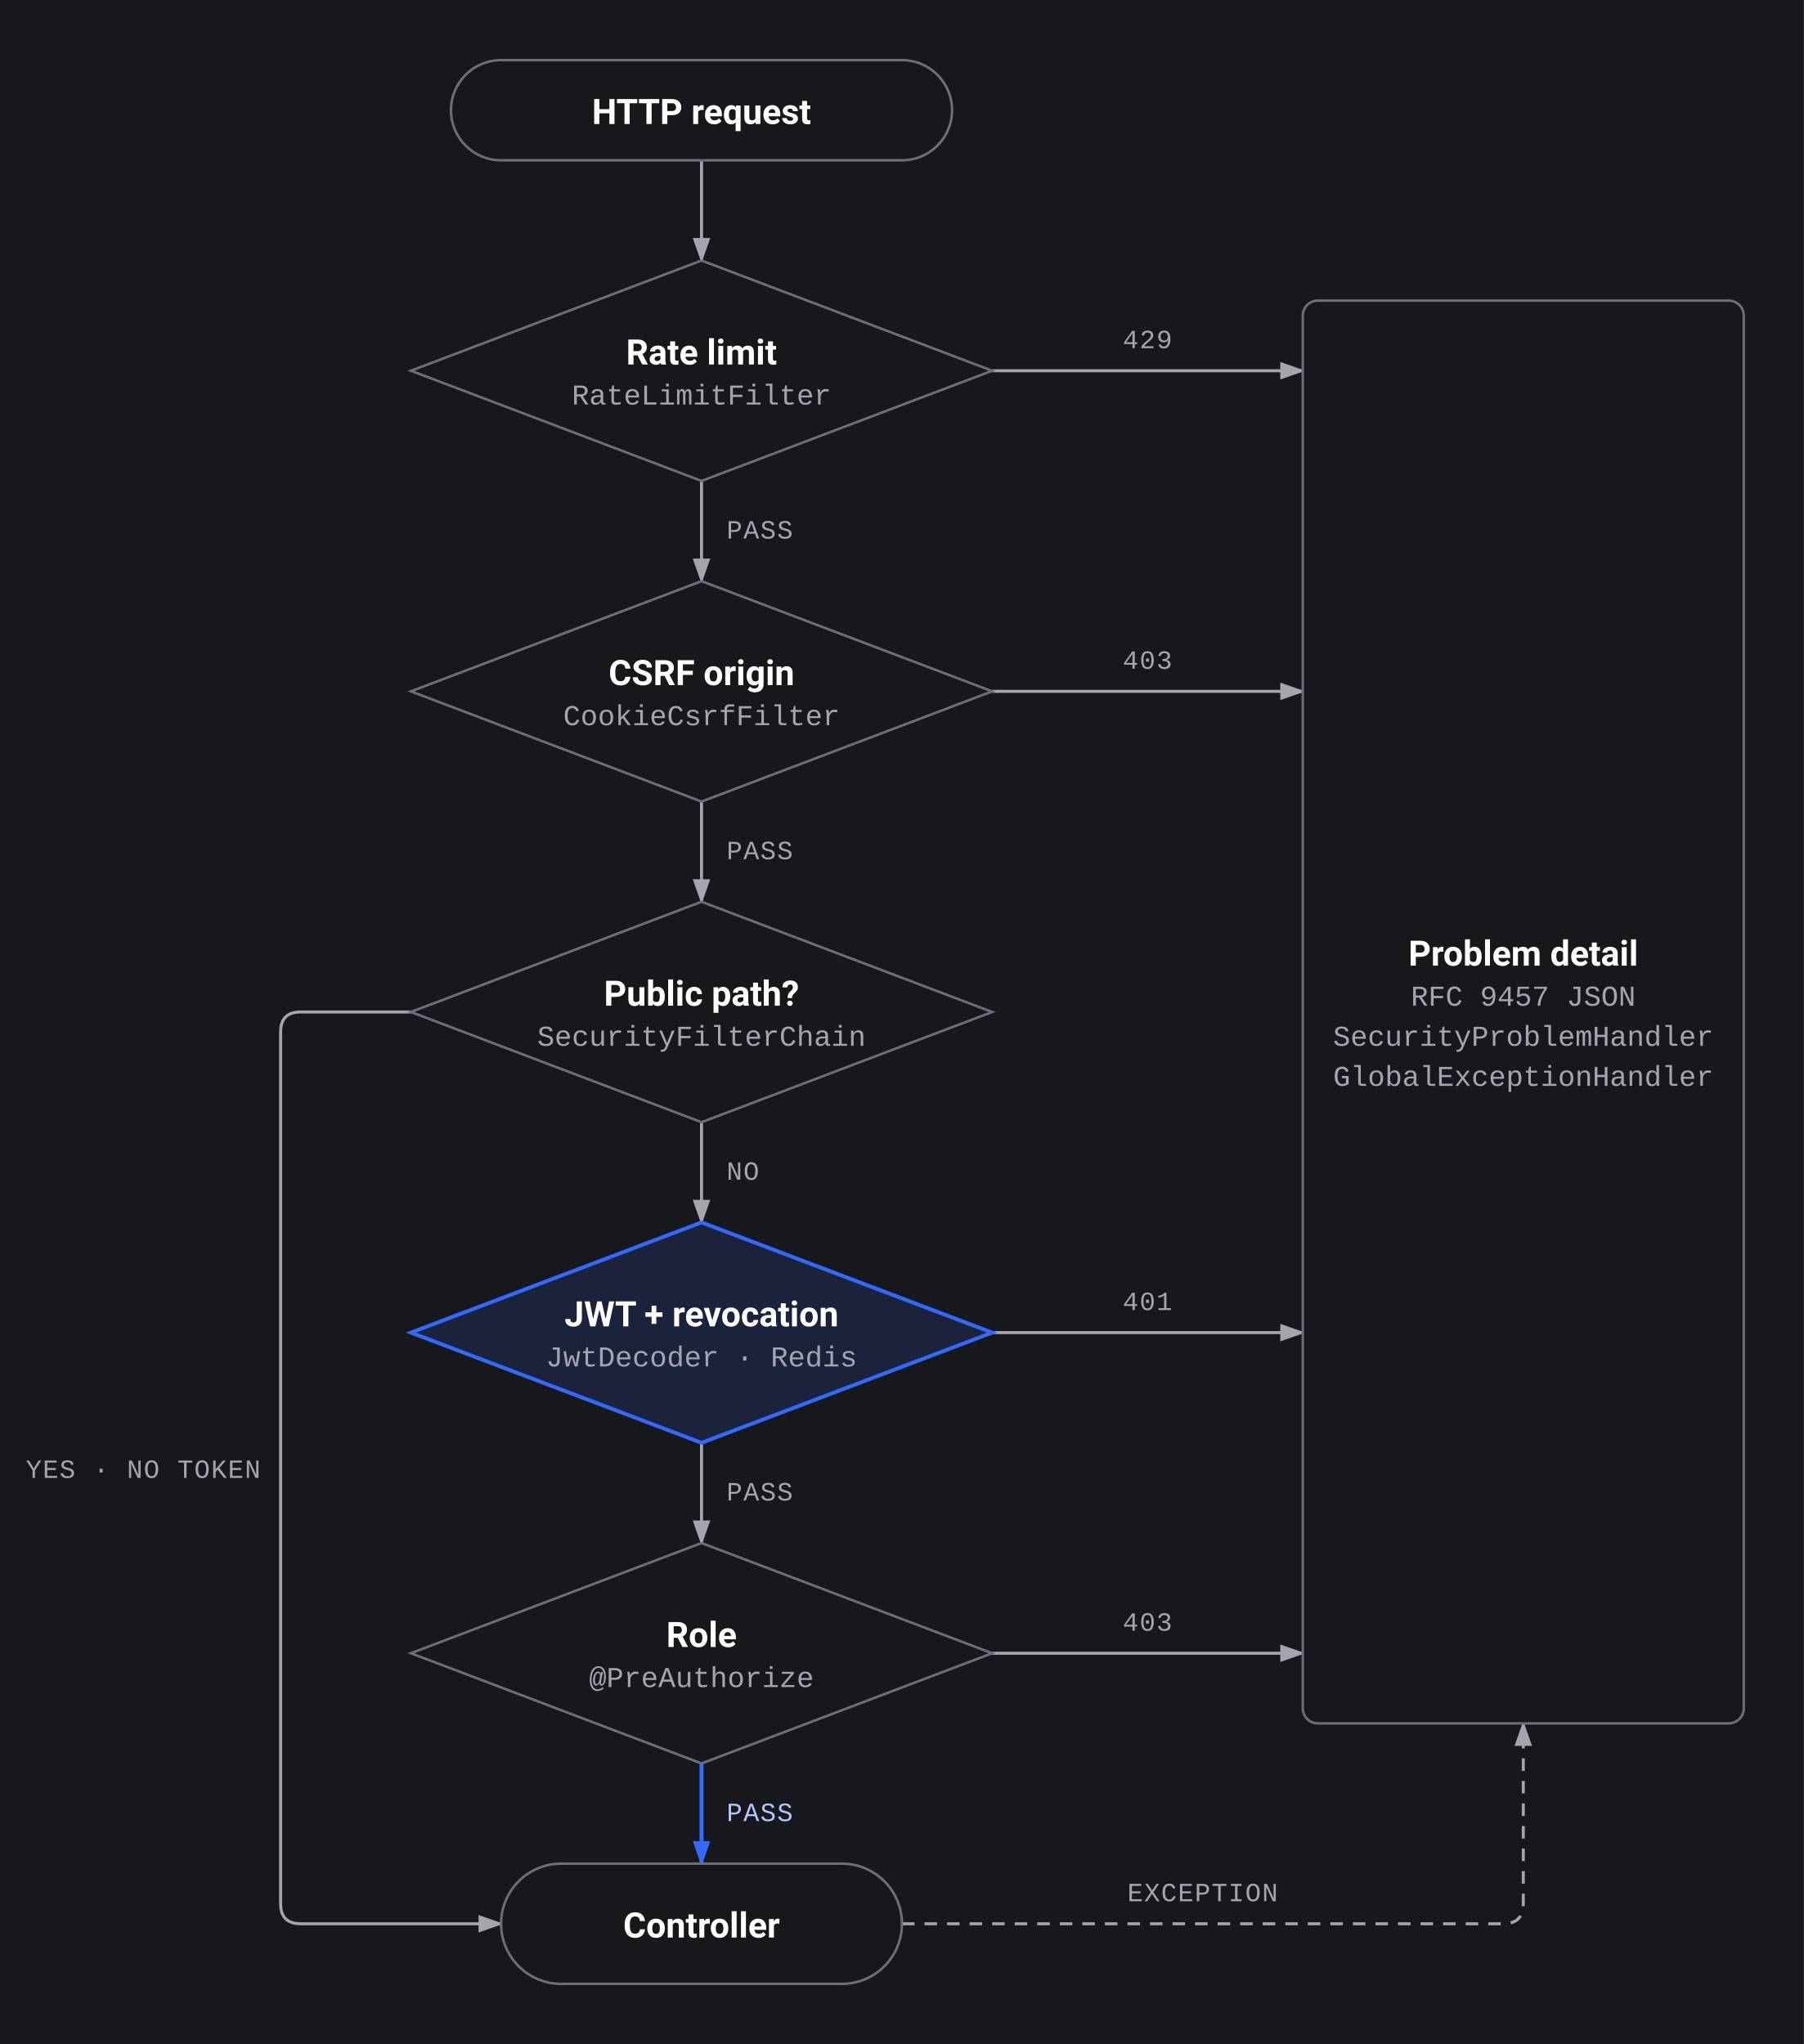
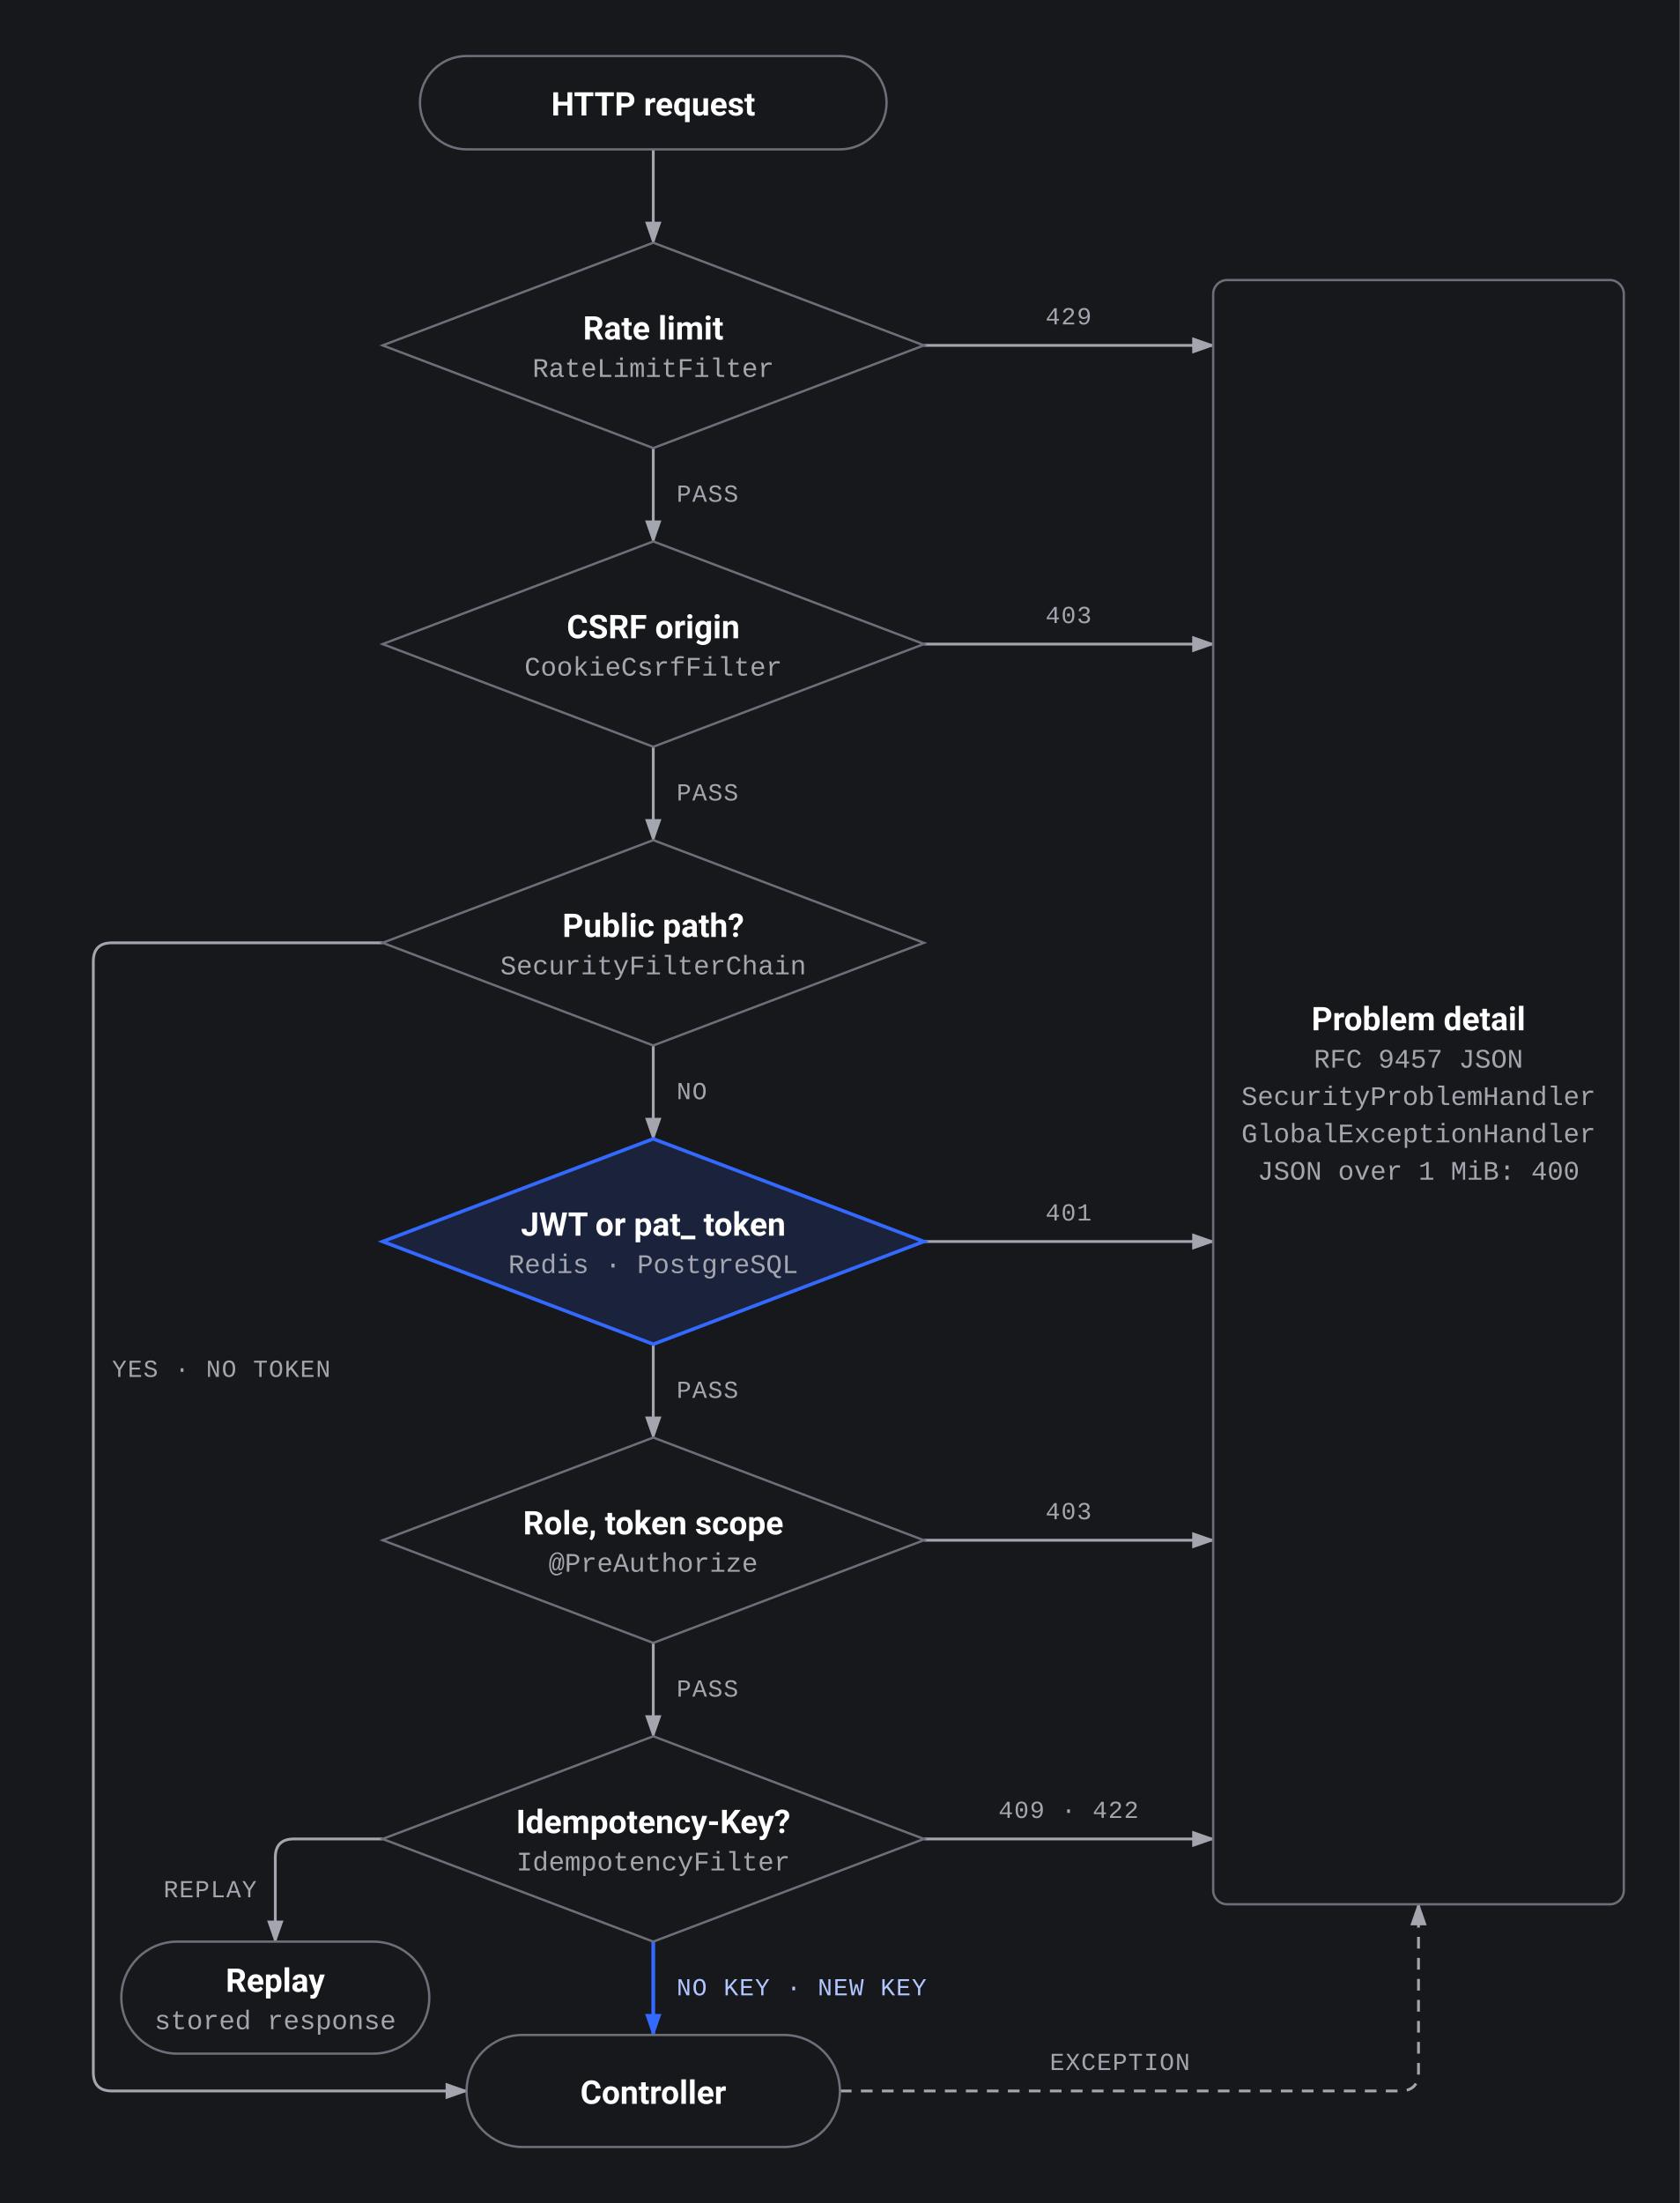
- <svg xmlns="http://www.w3.org/2000/svg" viewBox="0 0 720 816" width="720" height="816" role="img" aria-labelledby="request-pipeline-title request-pipeline-desc">
+ <svg xmlns="http://www.w3.org/2000/svg" viewBox="0 0 720 944" width="720" height="944" role="img" aria-labelledby="request-pipeline-title request-pipeline-desc">
  <defs>
    <style>
text{font-family:-apple-system, BlinkMacSystemFont, 'Segoe UI', Roboto, 'Helvetica Neue', Arial, 'Noto Sans', sans-serif} .mono{font-family:ui-monospace, SFMono-Regular, Menlo, Monaco, Consolas, 'Liberation Mono', 'Courier New', monospace}
.name{fill:#ffffff;font-size:14px;font-weight:600}
.sub{fill:#a3a6ae;font-size:11.5px}
.lbl{fill:#a3a6ae;font-size:10.5px;letter-spacing:.04em}
.lbl-accent{fill:#b2c7ff;font-size:10.5px;letter-spacing:.04em}
.tag{fill:#a3a6ae;font-size:8.5px;letter-spacing:.1em}
.note{fill:#a3a6ae;font-size:13px;font-style:italic}
.bg,.mask{fill:#17181c} .mask-zone{fill:#23262f}
.box{fill:#17181c;stroke:#6b6f79;stroke-width:1}
.box-focal{fill:#1b233c;stroke:#3369ff;stroke-width:1.5}
.box-ext{fill:#17181c;stroke:#6b6f79;stroke-width:1;stroke-dasharray:4 3}
.zone{fill:#23262f;stroke:#40434d;stroke-width:.8}
.frame{fill:none;stroke:#6b6f79;stroke-width:.8}
.chip{fill:none;stroke:#40434d;stroke-width:.8}
.w{fill:none;stroke:#a3a6ae;stroke-width:1.2}
.w-accent{fill:none;stroke:#3369ff;stroke-width:1.6}
.dash{stroke-dasharray:5 4}
.life{stroke:#40434d;stroke-width:1;stroke-dasharray:3 3}
.sep{stroke:#40434d;stroke-width:.8}
.m{fill:#a3a6ae} .m-accent{fill:#3369ff} .m-open{fill:none;stroke:#a3a6ae;stroke-width:1.2}
.dot{fill:#ffffff}
</style>
    <marker id="a" markerWidth="10" markerHeight="7" refX="9" refY="3.5" orient="auto" markerUnits="userSpaceOnUse">
      <polygon class="m" points="0 0, 10 3.5, 0 7" />
    </marker>
    <marker id="a-accent" markerWidth="10" markerHeight="7" refX="9" refY="3.5" orient="auto" markerUnits="userSpaceOnUse">
      <polygon class="m-accent" points="0 0, 10 3.5, 0 7" />
    </marker>
    <marker id="a-open" markerWidth="10" markerHeight="7" refX="9" refY="3.5" orient="auto" markerUnits="userSpaceOnUse">
      <polyline class="m-open" points="0 0, 10 3.5, 0 7" />
    </marker>
  </defs>
  <rect class="bg" width="100%" height="100%" />
  <path class="w" d="M280,64 L280,104" marker-end="url(#a)" />
  <path class="w" d="M280,192 L280,232" marker-end="url(#a)" />
  <path class="w" d="M280,320 L280,360" marker-end="url(#a)" />
  <path class="w" d="M280,448 L280,488" marker-end="url(#a)" />
  <path class="w" d="M280,576 L280,616" marker-end="url(#a)" />
-   <path class="w-accent" d="M280,704 L280,744" marker-end="url(#a-accent)" />
+   <path class="w" d="M280,704 L280,744" marker-end="url(#a)" />
+   <path class="w-accent" d="M280,832 L280,872" marker-end="url(#a-accent)" />
  <path class="w" d="M396,148 L520,148" marker-end="url(#a)" />
  <path class="w" d="M396,276 L520,276" marker-end="url(#a)" />
  <path class="w" d="M396,532 L520,532" marker-end="url(#a)" />
  <path class="w" d="M396,660 L520,660" marker-end="url(#a)" />
-   <path class="w" d="M164,404 L120,404 Q112,404 112,412 L112,760 Q112,768 120,768 L200,768" marker-end="url(#a)" />
-   <path class="w dash" d="M360,768 L600,768 Q608,768 608,760 L608,688" marker-end="url(#a)" />
+   <path class="w" d="M396,788 L520,788" marker-end="url(#a)" />
+   <path class="w" d="M164,404 L48,404 Q40,404 40,412 L40,888 Q40,896 48,896 L200,896" marker-end="url(#a)" />
+   <path class="w" d="M164,788 L126,788 Q118,788 118,796 L118,832" marker-end="url(#a)" />
+   <path class="w dash" d="M360,896 L600,896 Q608,896 608,888 L608,816" marker-end="url(#a)" />
  <rect class="mask" x="287.0" y="206.6" width="33.7" height="11.6" rx="2" />
  <text class="lbl mono" x="290" y="215.0" text-anchor="start">PASS</text>
  <rect class="mask" x="287.0" y="334.6" width="33.7" height="11.6" rx="2" />
  <text class="lbl mono" x="290" y="343.0" text-anchor="start">PASS</text>
  <rect class="mask" x="287.0" y="462.6" width="19.9" height="11.6" rx="2" />
  <text class="lbl mono" x="290" y="471.0" text-anchor="start">NO</text>
  <rect class="mask" x="287.0" y="590.6" width="33.7" height="11.6" rx="2" />
  <text class="lbl mono" x="290" y="599.0" text-anchor="start">PASS</text>
  <rect class="mask" x="287.0" y="718.6" width="33.7" height="11.6" rx="2" />
-   <text class="lbl-accent mono" x="290" y="727" text-anchor="start">PASS</text>
+   <text class="lbl mono" x="290" y="727.0" text-anchor="start">PASS</text>
+   <rect class="mask" x="287.0" y="846.6" width="116.9" height="11.6" rx="2" />
+   <text class="lbl-accent mono" x="290" y="855" text-anchor="start">NO KEY · NEW KEY</text>
  <rect class="mask" x="444.6" y="130.6" width="26.8" height="11.6" rx="2" />
  <text class="lbl mono" x="458" y="139" text-anchor="middle">429</text>
  <rect class="mask" x="444.6" y="258.6" width="26.8" height="11.6" rx="2" />
  <text class="lbl mono" x="458" y="267" text-anchor="middle">403</text>
  <rect class="mask" x="444.6" y="514.6" width="26.8" height="11.6" rx="2" />
  <text class="lbl mono" x="458" y="523" text-anchor="middle">401</text>
  <rect class="mask" x="444.6" y="642.6" width="26.8" height="11.6" rx="2" />
  <text class="lbl mono" x="458" y="651" text-anchor="middle">403</text>
-   <rect class="mask" x="4.0" y="581.6" width="103.0" height="11.6" rx="2" />
-   <text class="lbl mono" x="104" y="590" text-anchor="end">YES · NO TOKEN</text>
-   <rect class="mask" x="445.8" y="750.6" width="68.4" height="11.6" rx="2" />
-   <text class="lbl mono" x="480" y="759" text-anchor="middle">EXCEPTION</text>
+   <rect class="mask" x="423.8" y="770.6" width="68.4" height="11.6" rx="2" />
+   <text class="lbl mono" x="458" y="779" text-anchor="middle">409 · 422</text>
+   <rect class="mask" x="45.0" y="581.6" width="103.0" height="11.6" rx="2" />
+   <text class="lbl mono" x="48" y="590" text-anchor="start">YES · NO TOKEN</text>
+   <rect class="mask" x="65.4" y="804.6" width="47.6" height="11.6" rx="2" />
+   <text class="lbl mono" x="110" y="813" text-anchor="end">REPLAY</text>
+   <rect class="mask" x="445.8" y="878.6" width="68.4" height="11.6" rx="2" />
+   <text class="lbl mono" x="480" y="887" text-anchor="middle">EXCEPTION</text>
  <rect class="mask" x="180" y="24" width="200" height="40" rx="20.0" />
  <rect class="box" x="180" y="24" width="200" height="40" rx="20.0" />
  <text class="name" x="280.0" y="49.5" text-anchor="middle">HTTP request</text>
  <polygon class="mask" points="280.0,104 396,148.0 280.0,192 164,148.0" />
  <polygon class="box" points="280.0,104 396,148.0 280.0,192 164,148.0" />
  <text class="name" x="280.0" y="145.5" text-anchor="middle">Rate limit</text>
  <text class="sub mono" x="280.0" y="161.5" text-anchor="middle">RateLimitFilter</text>
  <polygon class="mask" points="280.0,232 396,276.0 280.0,320 164,276.0" />
  <polygon class="box" points="280.0,232 396,276.0 280.0,320 164,276.0" />
  <text class="name" x="280.0" y="273.5" text-anchor="middle">CSRF origin</text>
  <text class="sub mono" x="280.0" y="289.5" text-anchor="middle">CookieCsrfFilter</text>
  <polygon class="mask" points="280.0,360 396,404.0 280.0,448 164,404.0" />
  <polygon class="box" points="280.0,360 396,404.0 280.0,448 164,404.0" />
  <text class="name" x="280.0" y="401.5" text-anchor="middle">Public path?</text>
  <text class="sub mono" x="280.0" y="417.5" text-anchor="middle">SecurityFilterChain</text>
  <polygon class="mask" points="280.0,488 396,532.0 280.0,576 164,532.0" />
  <polygon class="box-focal" points="280.0,488 396,532.0 280.0,576 164,532.0" />
-   <text class="name" x="280.0" y="529.5" text-anchor="middle">JWT + revocation</text>
-   <text class="sub mono" x="280.0" y="545.5" text-anchor="middle">JwtDecoder · Redis</text>
+   <text class="name" x="280.0" y="529.5" text-anchor="middle">JWT or pat_ token</text>
+   <text class="sub mono" x="280.0" y="545.5" text-anchor="middle">Redis · PostgreSQL</text>
  <polygon class="mask" points="280.0,616 396,660.0 280.0,704 164,660.0" />
  <polygon class="box" points="280.0,616 396,660.0 280.0,704 164,660.0" />
-   <text class="name" x="280.0" y="657.5" text-anchor="middle">Role</text>
+   <text class="name" x="280.0" y="657.5" text-anchor="middle">Role, token scope</text>
  <text class="sub mono" x="280.0" y="673.5" text-anchor="middle">@PreAuthorize</text>
-   <rect class="mask" x="200" y="744" width="160" height="48" rx="24.0" />
-   <rect class="box" x="200" y="744" width="160" height="48" rx="24.0" />
-   <text class="name" x="280.0" y="773.5" text-anchor="middle">Controller</text>
-   <rect class="mask" x="520" y="120" width="176" height="568" rx="6" />
-   <rect class="box" x="520" y="120" width="176" height="568" rx="6" />
-   <text class="name" x="608.0" y="385.5" text-anchor="middle">Problem detail</text>
-   <text class="sub mono" x="608.0" y="401.5" text-anchor="middle">RFC 9457 JSON</text>
-   <text class="sub mono" x="608.0" y="417.5" text-anchor="middle">SecurityProblemHandler</text>
-   <text class="sub mono" x="608.0" y="433.5" text-anchor="middle">GlobalExceptionHandler</text>
+   <polygon class="mask" points="280.0,744 396,788.0 280.0,832 164,788.0" />
+   <polygon class="box" points="280.0,744 396,788.0 280.0,832 164,788.0" />
+   <text class="name" x="280.0" y="785.5" text-anchor="middle">Idempotency-Key?</text>
+   <text class="sub mono" x="280.0" y="801.5" text-anchor="middle">IdempotencyFilter</text>
+   <rect class="mask" x="52" y="832" width="132" height="48" rx="24.0" />
+   <rect class="box" x="52" y="832" width="132" height="48" rx="24.0" />
+   <text class="name" x="118.0" y="853.5" text-anchor="middle">Replay</text>
+   <text class="sub mono" x="118.0" y="869.5" text-anchor="middle">stored response</text>
+   <rect class="mask" x="200" y="872" width="160" height="48" rx="24.0" />
+   <rect class="box" x="200" y="872" width="160" height="48" rx="24.0" />
+   <text class="name" x="280.0" y="901.5" text-anchor="middle">Controller</text>
+   <rect class="mask" x="520" y="120" width="176" height="696" rx="6" />
+   <rect class="box" x="520" y="120" width="176" height="696" rx="6" />
+   <text class="name" x="608.0" y="441.5" text-anchor="middle">Problem detail</text>
+   <text class="sub mono" x="608.0" y="457.5" text-anchor="middle">RFC 9457 JSON</text>
+   <text class="sub mono" x="608.0" y="473.5" text-anchor="middle">SecurityProblemHandler</text>
+   <text class="sub mono" x="608.0" y="489.5" text-anchor="middle">GlobalExceptionHandler</text>
+   <text class="sub mono" x="608.0" y="505.5" text-anchor="middle">JSON over 1 MiB: 400</text>
</svg>
